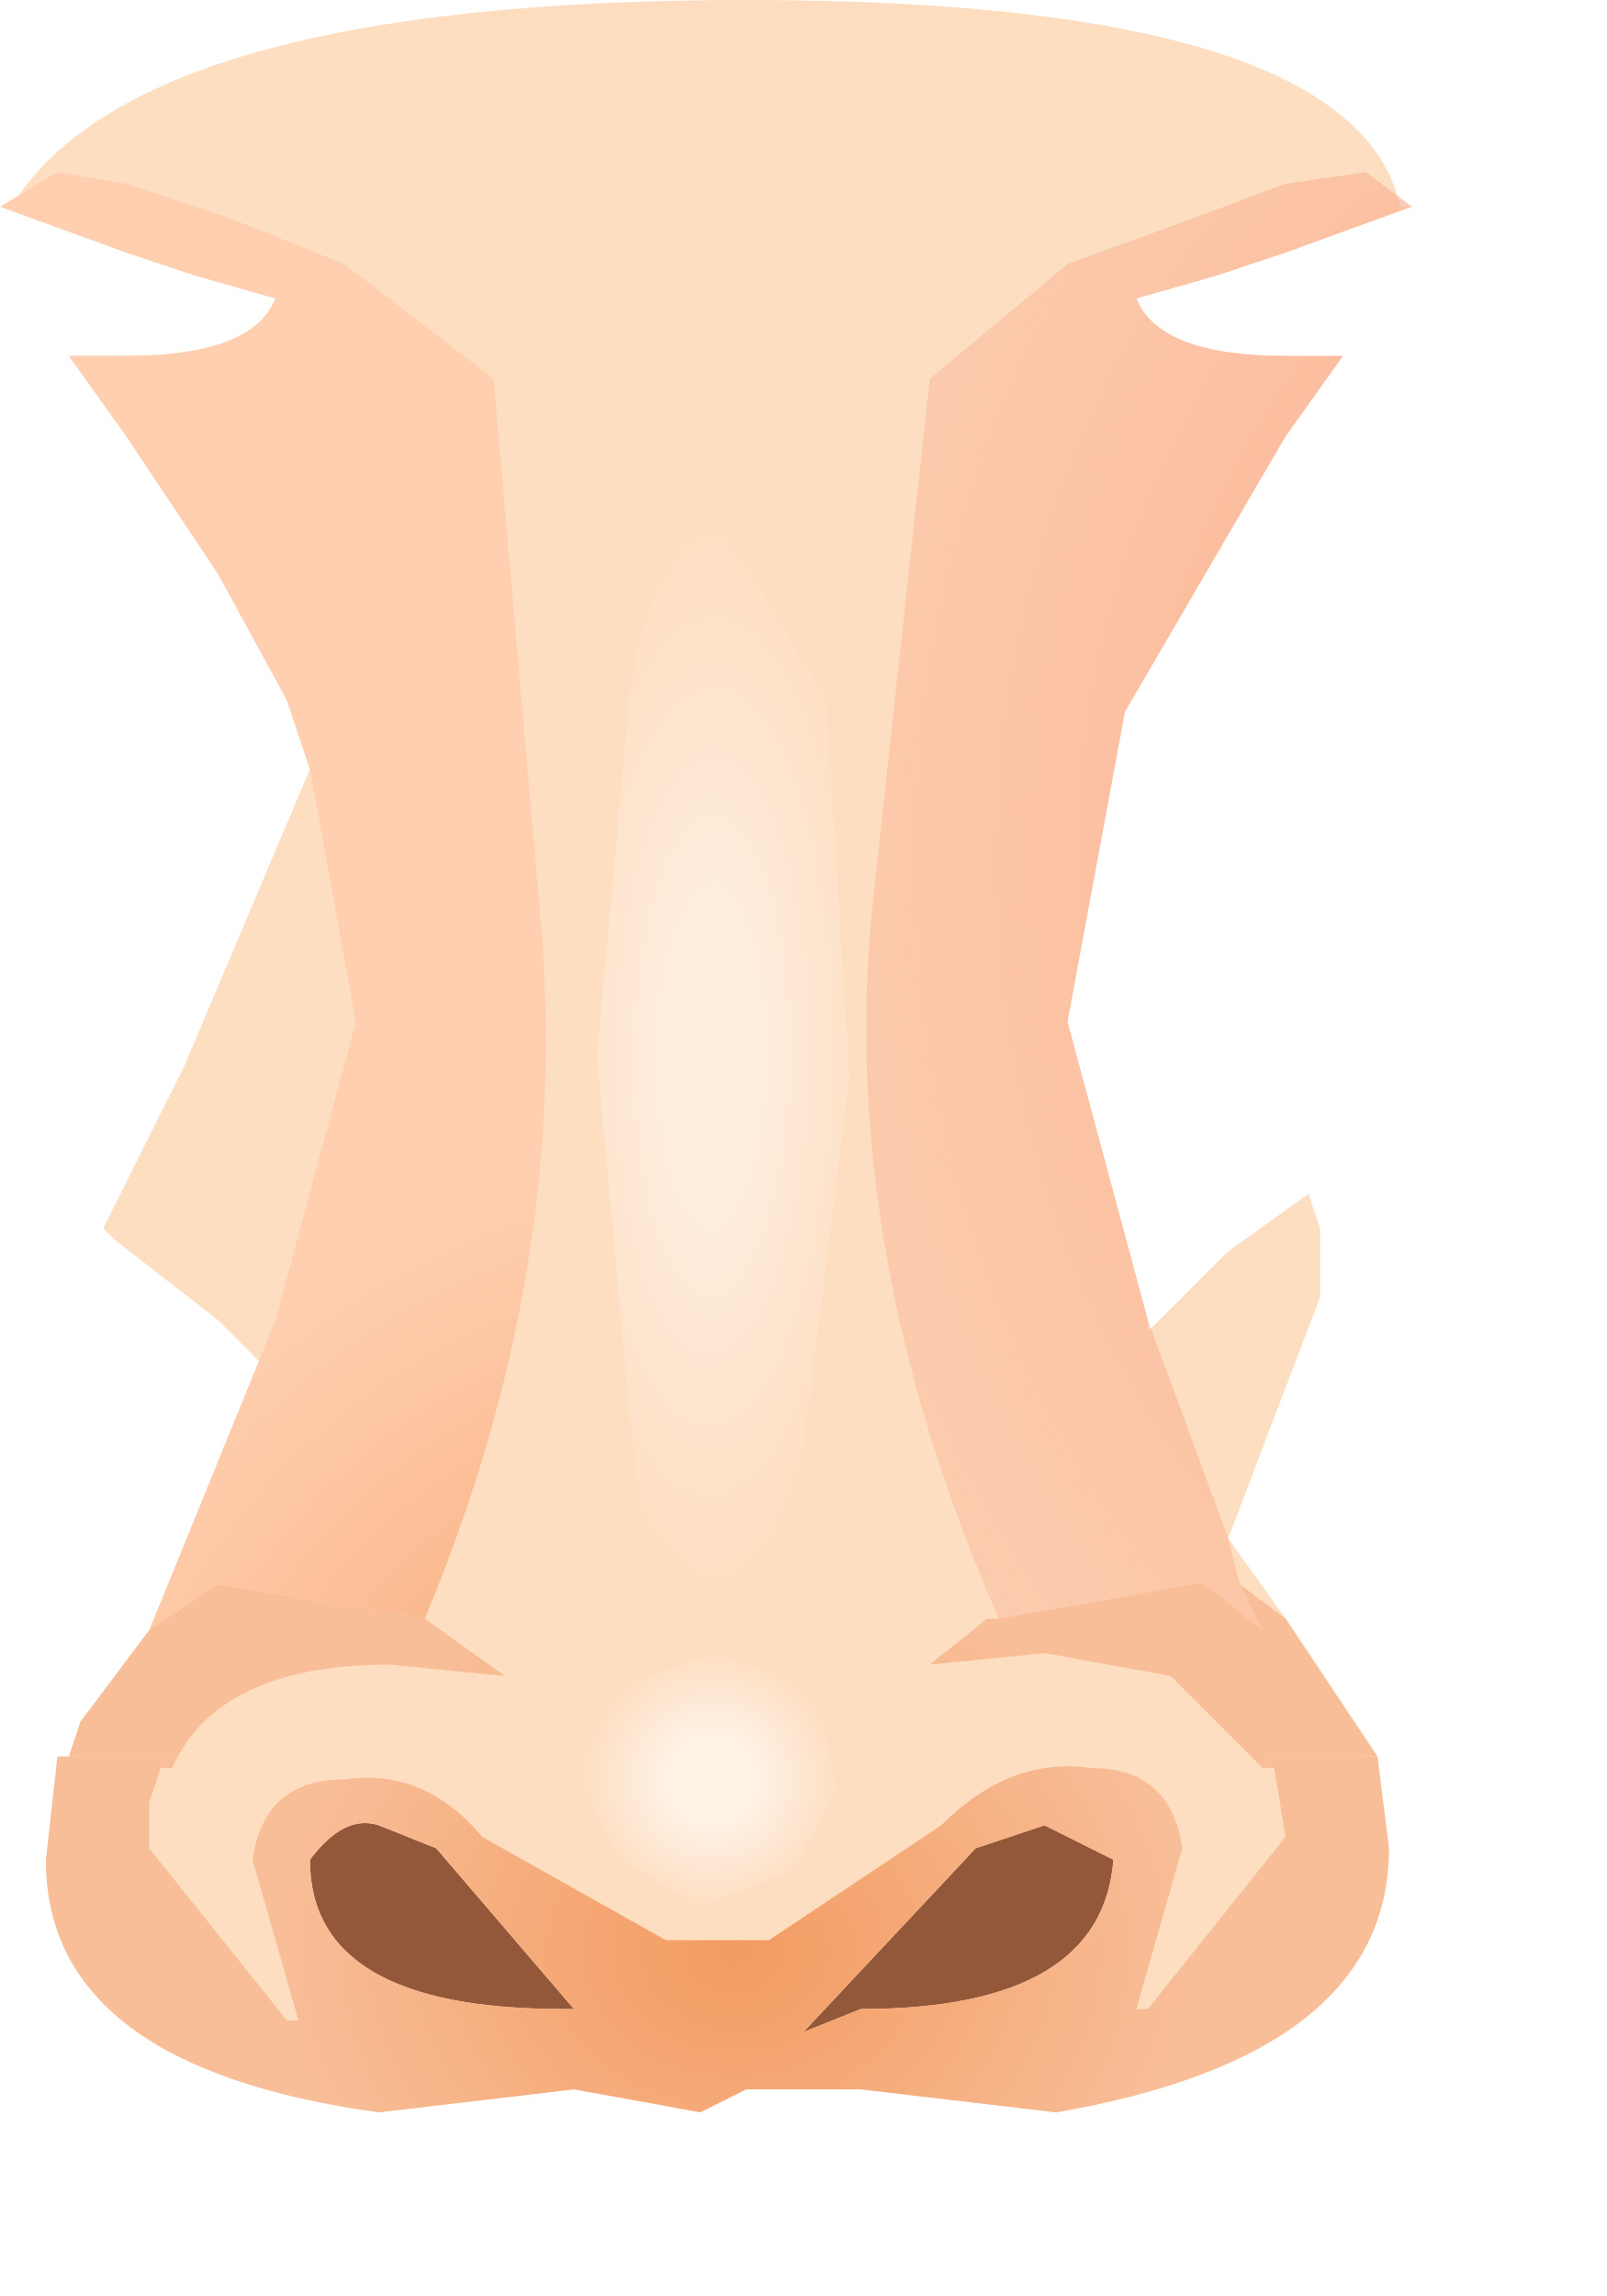
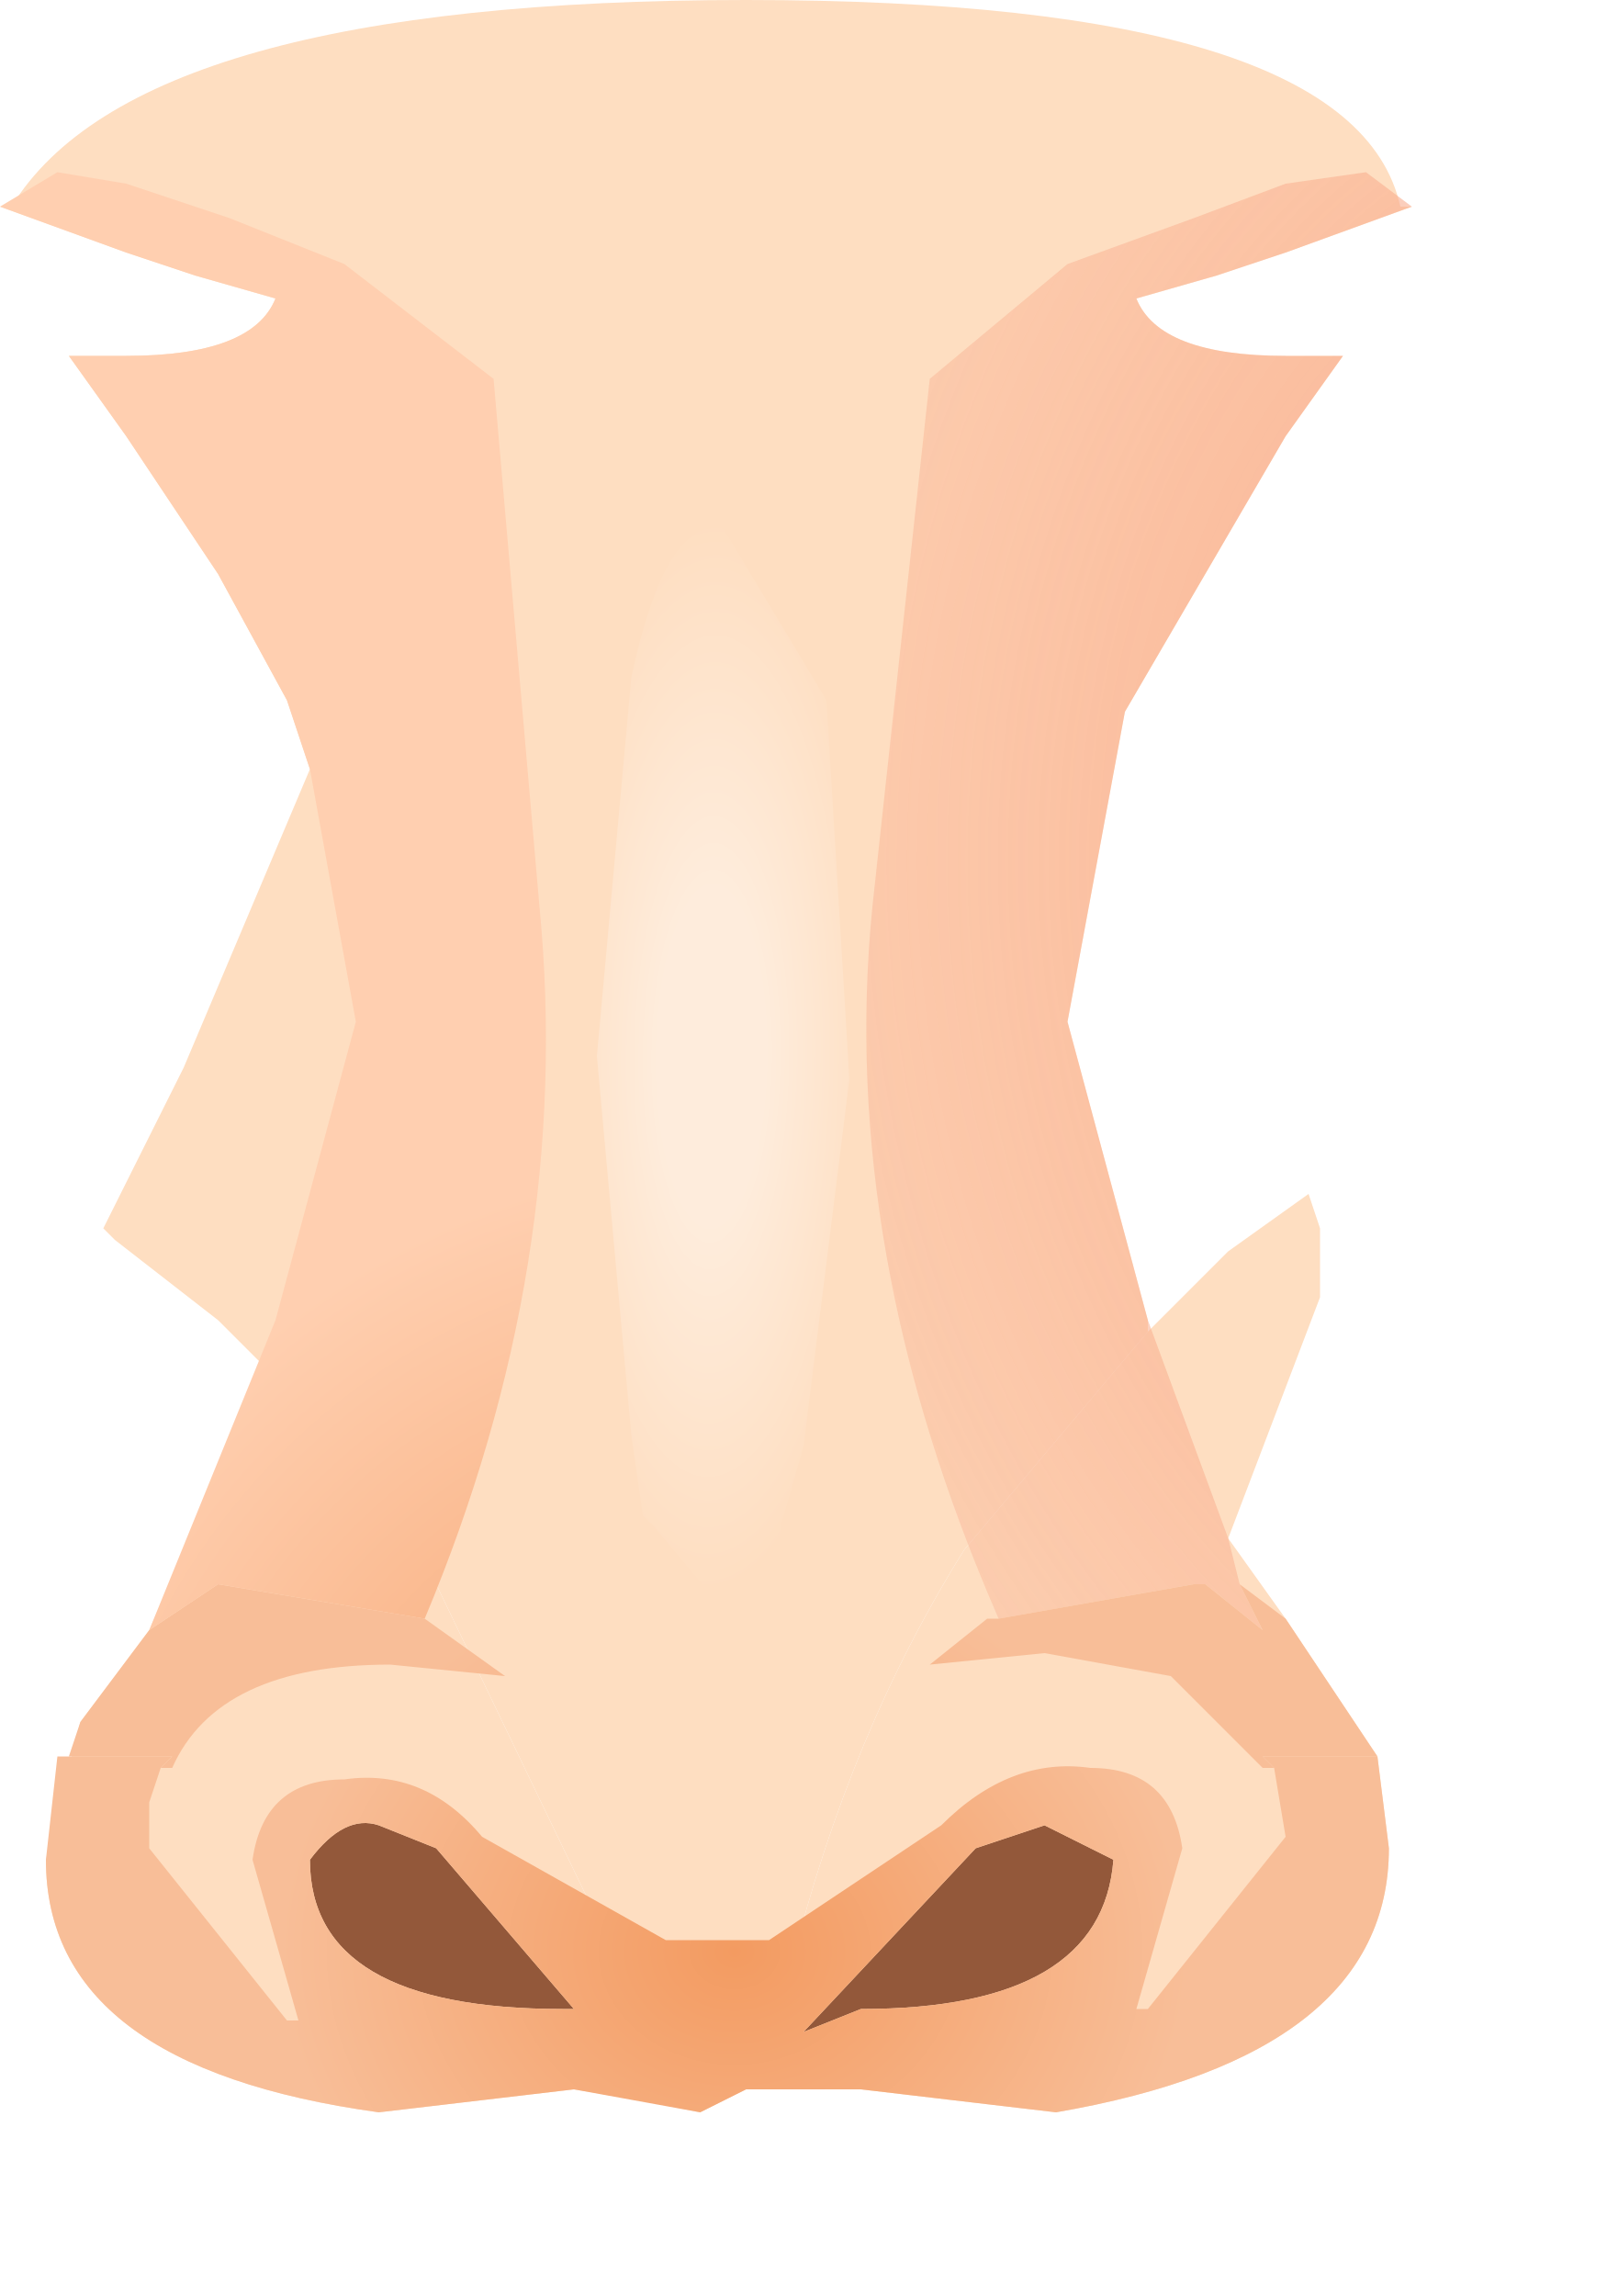
- <svg xmlns="http://www.w3.org/2000/svg" version="1.1" id="Layer_1" width="7px" height="10px" xml:space="preserve">
-   <g id="490" transform="matrix(1, 0, 0, 1, 3.05, 4.6)">
-     <radialGradient id="RadialGradID_4206" gradientUnits="userSpaceOnUse" gradientTransform="matrix(0.0136108, 0.000473022, -0.000473022, 0.0136108, 0.25, -15.15)" spreadMethod="pad" cx="0" cy="0" r="819.2" fx="0" fy="0">
-       <stop offset="0" style="stop-color:#FBBD9D;stop-opacity:1" />
-       <stop offset="1" style="stop-color:#FEDEC1;stop-opacity:1" />
+ <svg xmlns="http://www.w3.org/2000/svg" width="7" height="10">
+   <g transform="translate(3.05 4.6)">
+     <radialGradient id="a" gradientUnits="userSpaceOnUse" gradientTransform="rotate(2.106 436.198 -1.285) scale(.01362)" spreadMethod="pad" cx="0" cy="0" r="819.2" fx="0" fy="0">
+       <stop offset="0" stop-color="#fbbd9d" />
+       <stop offset="1" stop-color="#fedec1" />
    </radialGradient>
-     <path style="fill:url(#RadialGradID_4206) " d="M1.15,2.15Q0.65 2.95 0.4 3.95L0.3 4.5L0.2 4.5L0 4.6L-0.25 4.55L-0.5 3.65L-1.15 2.3L-1.35 2.05L-1.9 1.35L-2.1 1.15L-2.55 0.8L-2.6 0.75L-2.25 0.05L-1.7 -1.25L-1.8 -1.55L-2.1 -2.1L-2.5 -2.7L-2.75 -3.05L-2.5 -3.05Q-1.95 -3.05 -1.85 -3.3L-2.2 -3.4L-2.5 -3.5L-3.05 -3.7L-3 -3.7Q-2.45 -4.6 0.2 -4.6Q2.85 -4.6 3.05 -3.7L3.1 -3.7L2.55 -3.5L2.25 -3.4L1.9 -3.3Q2 -3.05 2.55 -3.05L2.8 -3.05L2.55 -2.7L2.2 -2.1L1.85 -1.5L1.6 -0.15L1.95 1.15L1.95 1.2L1.15 2.15" />
-     <radialGradient id="RadialGradID_4207" gradientUnits="userSpaceOnUse" gradientTransform="matrix(0.00996399, 0.00112915, -0.00112915, 0.00996399, 10.45, 7.95)" spreadMethod="pad" cx="0" cy="0" r="819.2" fx="0" fy="0">
-       <stop offset="0" style="stop-color:#FBBD9D;stop-opacity:1" />
-       <stop offset="1" style="stop-color:#FEDEC1;stop-opacity:1" />
+     <path d="M1.15 2.15q-.5.8-.75 1.8l-.1.55H.2l-.2.1-.25-.05-.25-.9-.65-1.35-.2-.25-.55-.7-.2-.2-.45-.35-.05-.05.35-.7.55-1.3-.1-.3-.3-.55-.4-.6-.25-.35h.25q.55 0 .65-.25l-.35-.1-.3-.1-.55-.2H-3q.55-.9 3.2-.9 2.65 0 2.85.9h.05l-.55.2-.3.1-.35.1q.1.25.65.25h.25l-.25.35-.35.6-.35.6L1.6-.15l.35 1.3v.05l-.8.95" fill="url(#a)" />
+     <radialGradient id="b" gradientUnits="userSpaceOnUse" gradientTransform="rotate(6.577 -64.97 96.623) scale(.01003)" spreadMethod="pad" cx="0" cy="0" r="819.2" fx="0" fy="0">
+       <stop offset="0" stop-color="#fbbd9d" />
+       <stop offset="1" stop-color="#fedec1" />
    </radialGradient>
-     <path style="fill:url(#RadialGradID_4207) " d="M1.95,1.2L2.3 0.85L2.65 0.6L2.7 0.75L2.7 0.95L2.7 1.05L2.3 2.1L2.55 2.45L2.95 3.05L3 3.45Q3 4.35 1.55 4.6L0.7 4.5L0.3 4.5L0.4 3.95Q0.65 2.95 1.15 2.15L1.95 1.2" />
-     <radialGradient id="RadialGradID_4208" gradientUnits="userSpaceOnUse" gradientTransform="matrix(0.0104218, 0.00117493, -0.00117493, 0.0104218, -11.2, 9.05)" spreadMethod="pad" cx="0" cy="0" r="819.2" fx="0" fy="0">
-       <stop offset="0" style="stop-color:#FBBD9D;stop-opacity:1" />
-       <stop offset="1" style="stop-color:#FEDEC1;stop-opacity:1" />
+     <path d="M1.95 1.2L2.3.85 2.65.6l.05.15V1.05L2.3 2.1l.25.35.4.6.05.4q0 .9-1.45 1.15L.7 4.5H.3l.1-.55q.25-1 .75-1.8l.8-.95" fill="url(#b)" />
+     <radialGradient id="c" gradientUnits="userSpaceOnUse" gradientTransform="rotate(6.537 -86.314 -94.986) scale(.01049)" spreadMethod="pad" cx="0" cy="0" r="819.2" fx="0" fy="0">
+       <stop offset="0" stop-color="#fbbd9d" />
+       <stop offset="1" stop-color="#fedec1" />
    </radialGradient>
-     <path style="fill:url(#RadialGradID_4208) " d="M-0.25,4.55L-0.55 4.5L-1.4 4.6Q-2.85 4.4 -2.85 3.5L-2.7 2.9L-2.4 2.5L-1.9 1.35L-1.35 2.05L-1.15 2.3L-0.5 3.65L-0.25 4.55" />
-     <path style="fill:#662001;fill-opacity:0.702" d="M0.45,4.25L1.2 3.45L1.5 3.35L1.8 3.5Q1.75 4.15 0.7 4.15L0.45 4.25M-0.6,4.15Q-1.7 4.15 -1.7 3.5Q-1.55 3.3 -1.4 3.35L-1.15 3.45L-0.55 4.15L-0.6 4.15" />
-     <radialGradient id="RadialGradID_4209" gradientUnits="userSpaceOnUse" gradientTransform="matrix(0.00779724, 0, 0, 0.00968933, 4.45, -0.85)" spreadMethod="pad" cx="0" cy="0" r="819.2" fx="0" fy="0">
-       <stop offset="0" style="stop-color:#F58B69;stop-opacity:1" />
-       <stop offset="0.353" style="stop-color:#F8A989;stop-opacity:0.627" />
-       <stop offset="1" style="stop-color:#FCC8AA;stop-opacity:0.259" />
+     <path d="M-.25 4.55l-.3-.05-.85.1q-1.45-.2-1.45-1.1l.15-.6.3-.4.5-1.15.55.7.2.25.65 1.35.25.9" fill="url(#c)" />
+     <path d="M.45 4.25l.75-.8.3-.1.3.15q-.05.65-1.1.65l-.25.1m-1.05-.1q-1.1 0-1.1-.65.15-.2.3-.15l.25.1.6.7H-.6" fill="#662001" fill-opacity=".702" />
+     <radialGradient id="d" gradientUnits="userSpaceOnUse" gradientTransform="matrix(.0078 0 0 .00969 4.45 -.85)" spreadMethod="pad" cx="0" cy="0" r="819.2" fx="0" fy="0">
+       <stop offset="0" stop-color="#f58b69" />
+       <stop offset=".353" stop-color="#f8a989" stop-opacity=".627" />
+       <stop offset="1" stop-color="#fcc8aa" stop-opacity=".259" />
    </radialGradient>
-     <path style="fill:url(#RadialGradID_4209) " d="M1.6,-0.15L1.95 1.15L2.3 2.1L2.35 2.3L2.45 2.5L2.2 2.3L2.15 2.3L1.3 2.45Q0.6 0.85 0.75 -0.65L1 -2.95L1.6 -3.45L2.15 -3.65L2.55 -3.8L2.9 -3.85L3.1 -3.7L2.55 -3.5L2.25 -3.4L1.9 -3.3Q2 -3.05 2.55 -3.05L2.8 -3.05L2.55 -2.7L2.2 -2.1L1.85 -1.5L1.6 -0.15" />
-     <radialGradient id="RadialGradID_4210" gradientUnits="userSpaceOnUse" gradientTransform="matrix(0.00352478, 0, 0, 0.00352478, 1.5, -0.6)" spreadMethod="pad" cx="0" cy="0" r="819.2" fx="210473" fy="0">
-       <stop offset="0.337" style="stop-color:#F9C29F;stop-opacity:1" />
-       <stop offset="1" style="stop-color:#FEDEC1;stop-opacity:0" />
+     <path d="M1.6-.15l.35 1.3.35.95.05.2.1.2-.25-.2h-.05l-.85.15Q.6.85.75-.65L1-2.95l.6-.5.55-.2.4-.15.35-.05.2.15-.55.2-.3.1-.35.1q.1.25.65.25h.25l-.25.35-.35.6-.35.6L1.6-.15" fill="url(#d)" />
+     <radialGradient id="e" gradientUnits="userSpaceOnUse" gradientTransform="matrix(.00352 0 0 .00352 1.5 -.6)" spreadMethod="pad" cx="0" cy="0" r="819.2" fx="210473" fy="0">
+       <stop offset=".337" stop-color="#f9c29f" />
+       <stop offset="1" stop-color="#fedec1" stop-opacity="0" />
    </radialGradient>
-     <path style="fill:url(#RadialGradID_4210) " d="M1.85,-1.5Q2 -0.65 2.5 0.3L2.7 0.75L2.7 0.95L2.7 1.05L2.3 2.1L1.95 1.15L1.6 -0.15L1.85 -1.5" />
-     <radialGradient id="RadialGradID_4211" gradientUnits="userSpaceOnUse" gradientTransform="matrix(0.00241089, 0, 0, 0.00241089, 0.15, 4.15)" spreadMethod="pad" cx="0" cy="0" r="819.2" fx="0" fy="0">
-       <stop offset="0" style="stop-color:#F39B61;stop-opacity:1" />
-       <stop offset="1" style="stop-color:#F8BE98;stop-opacity:1" />
+     <path d="M1.85-1.5Q2-.65 2.5.3l.2.45V1.05L2.3 2.1l-.35-.95-.35-1.3.25-1.35" fill="url(#e)" />
+     <radialGradient id="f" gradientUnits="userSpaceOnUse" gradientTransform="translate(.15 4.15) scale(.00241)" spreadMethod="pad" cx="0" cy="0" r="819.2" fx="0" fy="0">
+       <stop offset="0" stop-color="#f39b61" />
+       <stop offset="1" stop-color="#f8be98" />
    </radialGradient>
-     <path style="fill:url(#RadialGradID_4211) " d="M2.45,3.05L2.5 3.1L2.45 3.1L2.05 2.7L1.5 2.6L1 2.65L1.25 2.45L1.3 2.45L2.15 2.3L2.2 2.3L2.45 2.5L2.35 2.3L2.55 2.45L2.95 3.05L2.45 3.05M-2.3,3.05L-2.75 3.05L-2.7 2.9L-2.4 2.5L-2.1 2.3L-1.2 2.45L-0.85 2.7L-1.35 2.65Q-2.1 2.65 -2.3 3.1L-2.35 3.1L-2.3 3.05" />
-     <radialGradient id="RadialGradID_4212" gradientUnits="userSpaceOnUse" gradientTransform="matrix(0.00241089, 0, 0, 0.00201416, 0.15, 3.9)" spreadMethod="pad" cx="0" cy="0" r="819.2" fx="0" fy="0">
-       <stop offset="0" style="stop-color:#F39B61;stop-opacity:1" />
-       <stop offset="1" style="stop-color:#F8BE98;stop-opacity:1" />
+     <path d="M2.45 3.05l.05.05h-.05l-.4-.4-.55-.1-.5.05.25-.2h.05l.85-.15h.05l.25.2-.1-.2.2.15.4.6h-.5m-4.75 0h-.45l.05-.15.3-.4.3-.2.9.15.35.25-.5-.05q-.75 0-.95.45h-.05l.05-.05" fill="url(#f)" />
+     <radialGradient id="g" gradientUnits="userSpaceOnUse" gradientTransform="matrix(.00241 0 0 .00201 .15 3.9)" spreadMethod="pad" cx="0" cy="0" r="819.2" fx="0" fy="0">
+       <stop offset="0" stop-color="#f39b61" />
+       <stop offset="1" stop-color="#f8be98" />
    </radialGradient>
-     <path style="fill:url(#RadialGradID_4212) " d="M2.95,3.05L3 3.45Q3 4.35 1.55 4.6L0.7 4.5L0.2 4.5L0 4.6L-0.55 4.5L-1.4 4.6Q-2.85 4.4 -2.85 3.5L-2.8 3.05L-2.75 3.05L-2.3 3.05L-2.35 3.1L-2.4 3.25L-2.4 3.45L-1.8 4.2L-1.75 4.2L-1.95 3.5Q-1.9 3.15 -1.55 3.15Q-1.2 3.1 -0.95 3.4L-0.15 3.85L0.3 3.85L1.05 3.35Q1.35 3.05 1.7 3.1Q2.05 3.1 2.1 3.45L1.9 4.15L1.95 4.15L2.55 3.4L2.5 3.1L2.45 3.05L2.95 3.05M0.7,4.15Q1.75 4.15 1.8 3.5L1.5 3.35L1.2 3.45L0.45 4.25L0.7 4.15M-0.55,4.15L-1.15 3.45L-1.4 3.35Q-1.55 3.3 -1.7 3.5Q-1.7 4.15 -0.6 4.15L-0.55 4.15" />
-     <radialGradient id="RadialGradID_4213" gradientUnits="userSpaceOnUse" gradientTransform="matrix(0.00408936, 0, 0, 0.00408936, 0.25, 3.8)" spreadMethod="pad" cx="0" cy="0" r="819.2" fx="0" fy="0">
-       <stop offset="0" style="stop-color:#F39B61;stop-opacity:1" />
-       <stop offset="1" style="stop-color:#FFCFB0;stop-opacity:1" />
+     <path d="M2.95 3.05l.05.4q0 .9-1.45 1.15L.7 4.5H.2l-.2.1-.55-.1-.85.1q-1.45-.2-1.45-1.1l.05-.45h.5l-.05.05-.05.15v.2l.6.75h.05l-.2-.7q.05-.35.4-.35.35-.05.6.25l.8.45H.3l.75-.5q.3-.3.65-.25.35 0 .4.35l-.2.7h.05l.6-.75-.05-.3-.05-.05h.5M.7 4.15q1.05 0 1.1-.65l-.3-.15-.3.1-.75.8.25-.1m-1.25 0l-.6-.7-.25-.1q-.15-.05-.3.15 0 .65 1.1.65h.05" fill="url(#g)" />
+     <radialGradient id="h" gradientUnits="userSpaceOnUse" gradientTransform="matrix(.00409 0 0 .00409 .25 3.8)" spreadMethod="pad" cx="0" cy="0" r="819.2" fx="0" fy="0">
+       <stop offset="0" stop-color="#f39b61" />
+       <stop offset="1" stop-color="#ffcfb0" />
    </radialGradient>
-     <path style="fill:url(#RadialGradID_4213) " d="M-2.1,2.3L-2.4 2.5L-1.85 1.15L-1.5 -0.15L-1.7 -1.25L-1.8 -1.55L-2.1 -2.1L-2.5 -2.7L-2.75 -3.05L-2.5 -3.05Q-1.95 -3.05 -1.85 -3.3L-2.2 -3.4L-2.5 -3.5L-3.05 -3.7L-2.8 -3.85L-2.5 -3.8L-2.05 -3.65L-1.55 -3.45L-0.9 -2.95L-0.7 -0.65Q-0.55 0.9 -1.2 2.45L-2.1 2.3" />
-     <radialGradient id="RadialGradID_4214" gradientUnits="userSpaceOnUse" gradientTransform="matrix(0.003479, 0, 0, 0.003479, -1.55, -0.6)" spreadMethod="pad" cx="0" cy="0" r="819.2" fx="210473" fy="0">
-       <stop offset="0.337" style="stop-color:#F9C29F;stop-opacity:1" />
-       <stop offset="1" style="stop-color:#FEDEC1;stop-opacity:0" />
+     <path d="M-2.1 2.3l-.3.2.55-1.35.35-1.3-.2-1.1-.1-.3-.3-.55-.4-.6-.25-.35h.25q.55 0 .65-.25l-.35-.1-.3-.1-.55-.2.25-.15.3.05.45.15.5.2.65.5.2 2.3q.15 1.55-.5 3.1l-.9-.15" fill="url(#h)" />
+     <radialGradient id="i" gradientUnits="userSpaceOnUse" gradientTransform="matrix(.00348 0 0 .00348 -1.55 -.6)" spreadMethod="pad" cx="0" cy="0" r="819.2" fx="210473" fy="0">
+       <stop offset=".337" stop-color="#f9c29f" />
+       <stop offset="1" stop-color="#fedec1" stop-opacity="0" />
    </radialGradient>
-     <path style="fill:url(#RadialGradID_4214) " d="M-2.7,2.9L-3.05 2.25L-3.05 1.45L-3 1.35L-2.25 0.05L-1.7 -1.25L-1.5 -0.15L-1.85 1.15L-2.4 2.5L-2.7 2.9" />
-     <radialGradient id="RadialGradID_4215" gradientUnits="userSpaceOnUse" gradientTransform="matrix(0.000686646, 4.57764e-005, -4.57764e-005, 0.000686646, 0.05, 3.15)" spreadMethod="pad" cx="0" cy="0" r="819.2" fx="0" fy="0">
-       <stop offset="0.286" style="stop-color:#FFFFFF;stop-opacity:0.631" />
-       <stop offset="1" style="stop-color:#FFFFFF;stop-opacity:0" />
+     <path d="M-2.7 2.9l-.35-.65v-.8l.05-.1.75-1.3.55-1.3.2 1.1-.35 1.3-.55 1.35-.3.4" fill="url(#i)" />
+     <radialGradient id="j" gradientUnits="userSpaceOnUse" gradientTransform="rotate(5.652 -47.172 4.21) scale(.00069)" spreadMethod="pad" cx="0" cy="0" r="819.2" fx="0" fy="0">
+       <stop offset=".286" stop-color="#fff" stop-opacity=".631" />
+       <stop offset="1" stop-color="#fff" stop-opacity="0" />
    </radialGradient>
-     <path style="fill:url(#RadialGradID_4215) " d="M0.6,3.2L0.4 3.55L0 3.7L-0.35 3.5L-0.55 3.1L-0.35 2.75L0.05 2.6L0.5 2.75L0.6 3.2" />
-     <radialGradient id="RadialGradID_4216" gradientUnits="userSpaceOnUse" gradientTransform="matrix(0.000915527, 7.62939e-005, -4.57764e-005, 0.00285339, 0.05, 0)" spreadMethod="pad" cx="0" cy="0" r="819.2" fx="0" fy="0">
-       <stop offset="0.314" style="stop-color:#FFFFFF;stop-opacity:0.431" />
-       <stop offset="1" style="stop-color:#FFFFFF;stop-opacity:0" />
+     <path d="M.6 3.2l-.2.35-.4.15-.35-.2-.2-.4.2-.35.4-.15.45.15.1.45" fill="url(#j)" />
+     <radialGradient id="k" gradientUnits="userSpaceOnUse" gradientTransform="matrix(.00092 .00008 -.00005 .00285 .05 0)" spreadMethod="pad" cx="0" cy="0" r="819.2" fx="0" fy="0">
+       <stop offset=".314" stop-color="#fff" stop-opacity=".431" />
+       <stop offset="1" stop-color="#fff" stop-opacity="0" />
    </radialGradient>
-     <path style="fill:url(#RadialGradID_4216) " d="M0.65,0.1L0.45 1.7L0.35 2.05L0.35 2.15L0.05 2.35L-0.2 2.05L-0.25 2L-0.3 1.65L-0.45 0L-0.3 -1.65Q-0.15 -2.35 0.1 -2.3L0.55 -1.55L0.65 0.1" />
+     <path d="M.65.1l-.2 1.6-.1.35v.1l-.3.2-.25-.3L-.25 2l-.05-.35L-.45 0l.15-1.65q.15-.7.4-.65l.45.75L.65.1" fill="url(#k)" />
  </g>
</svg>
